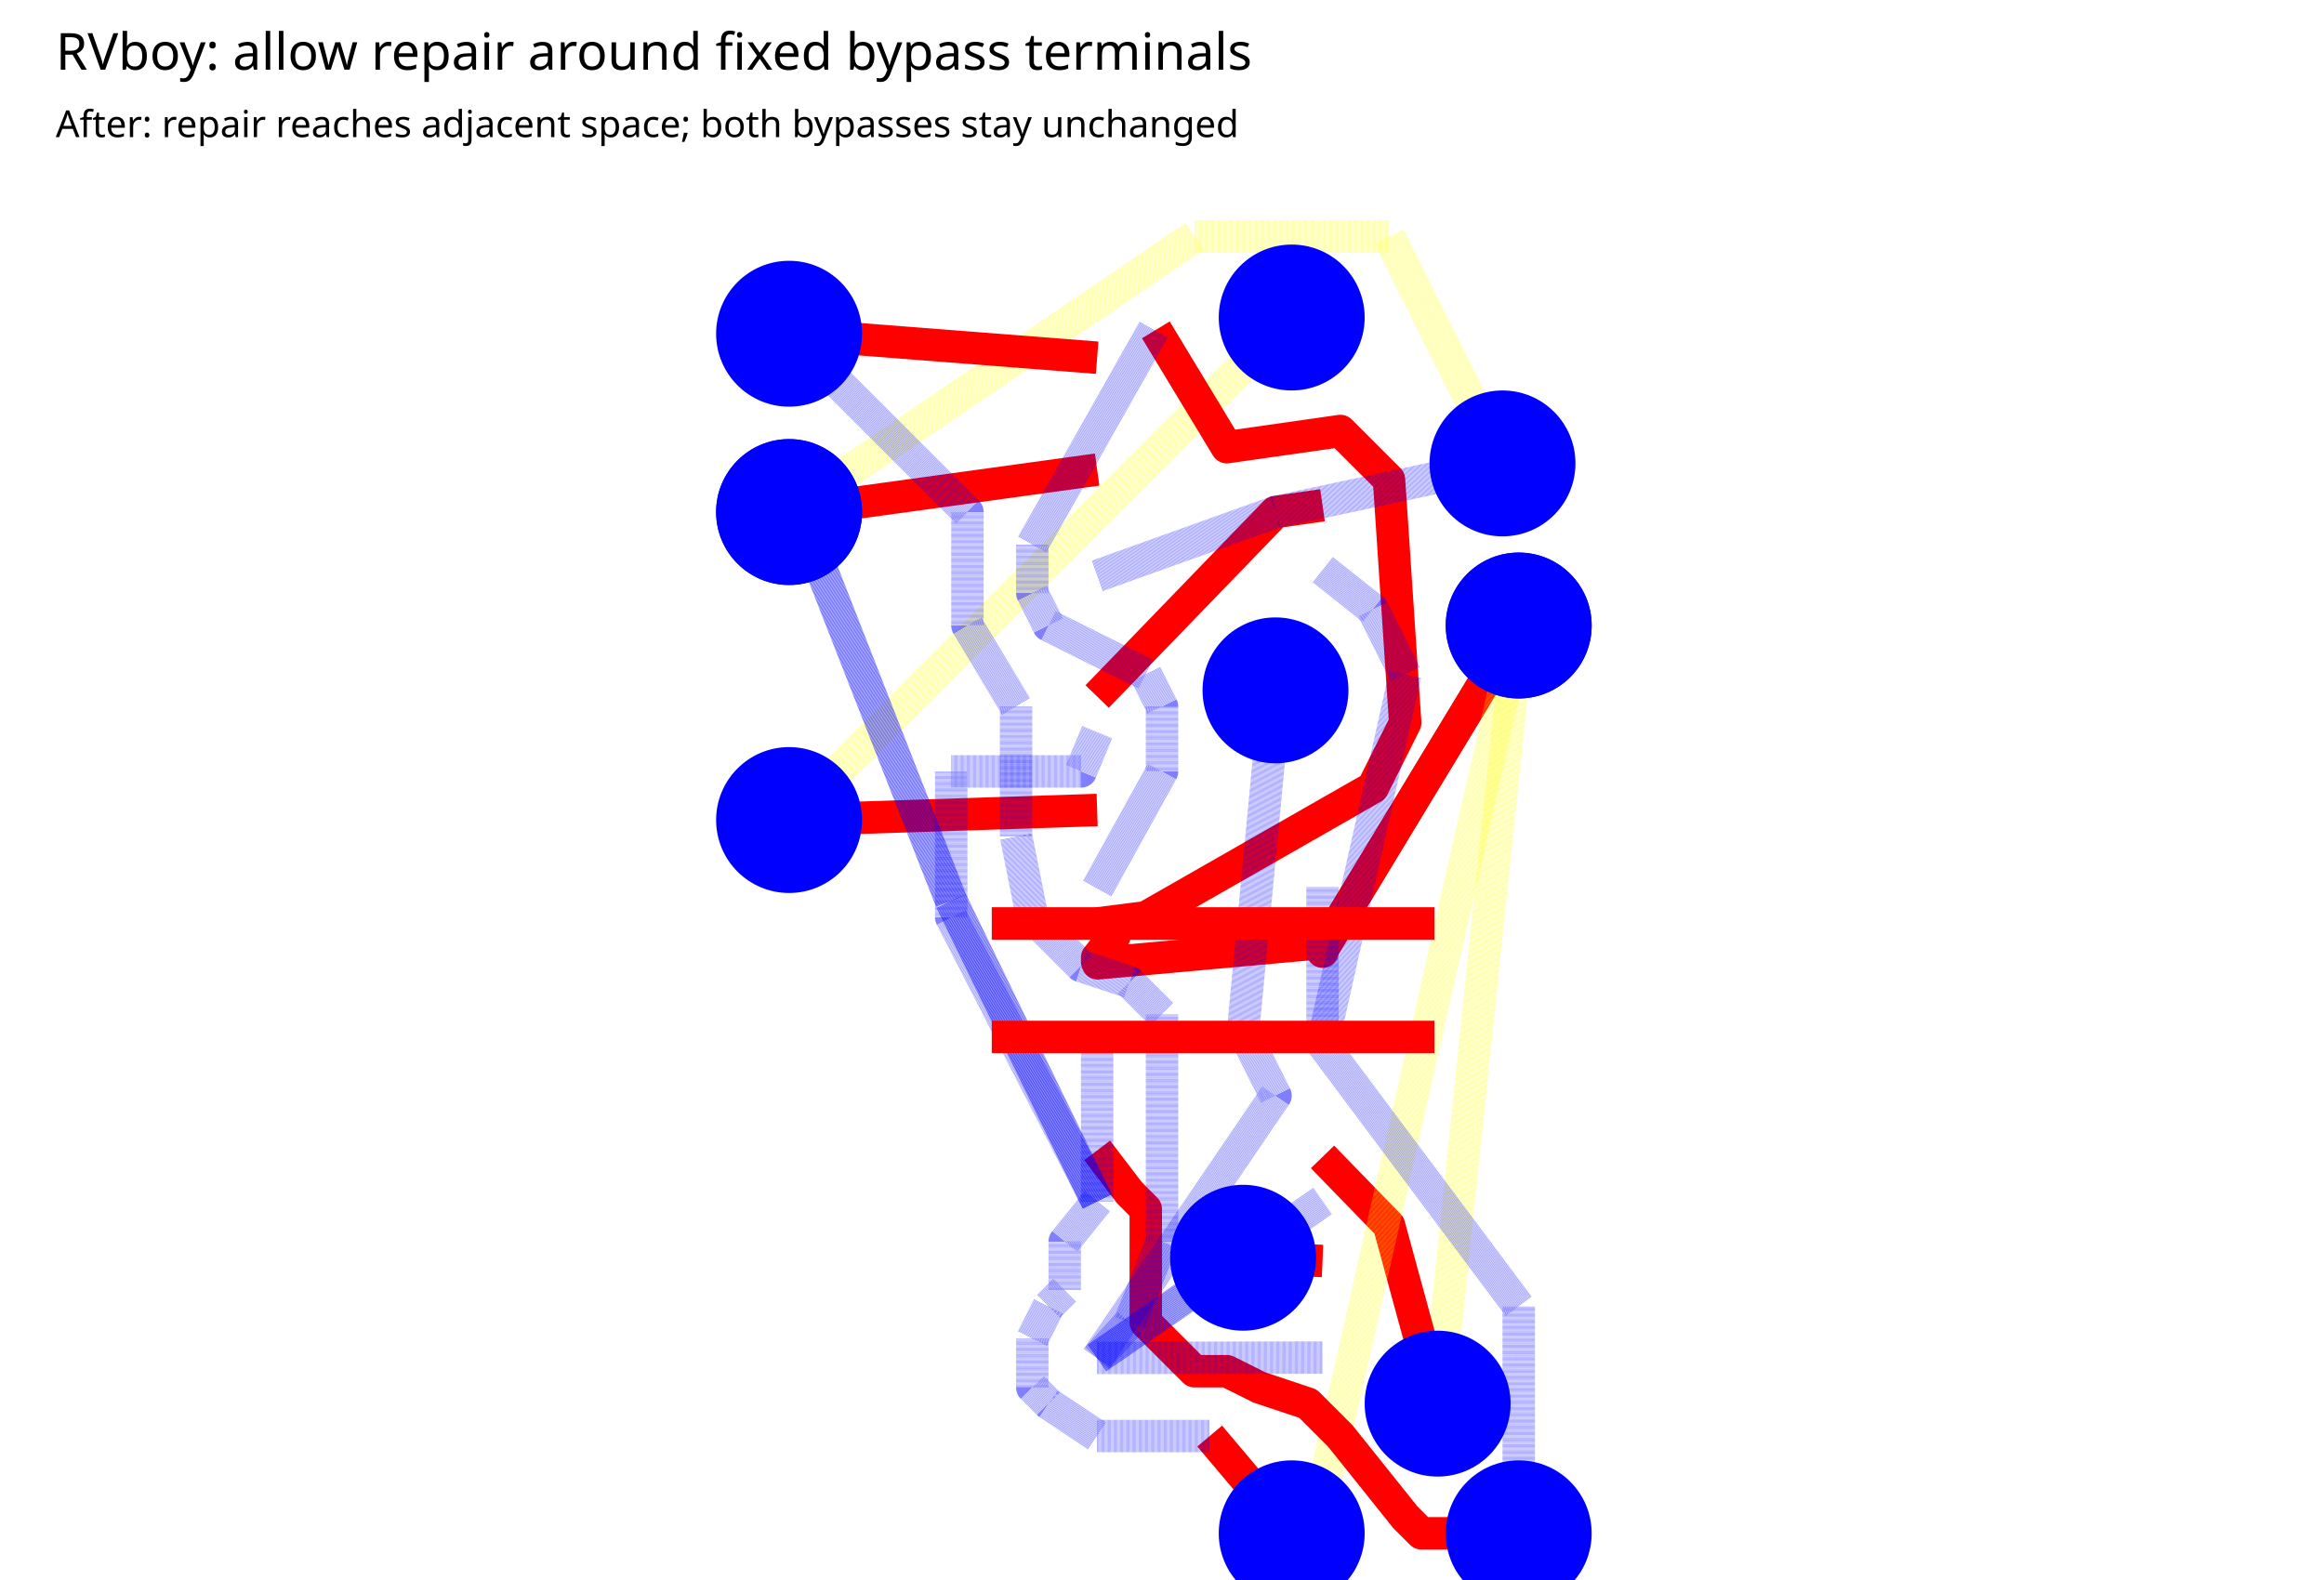
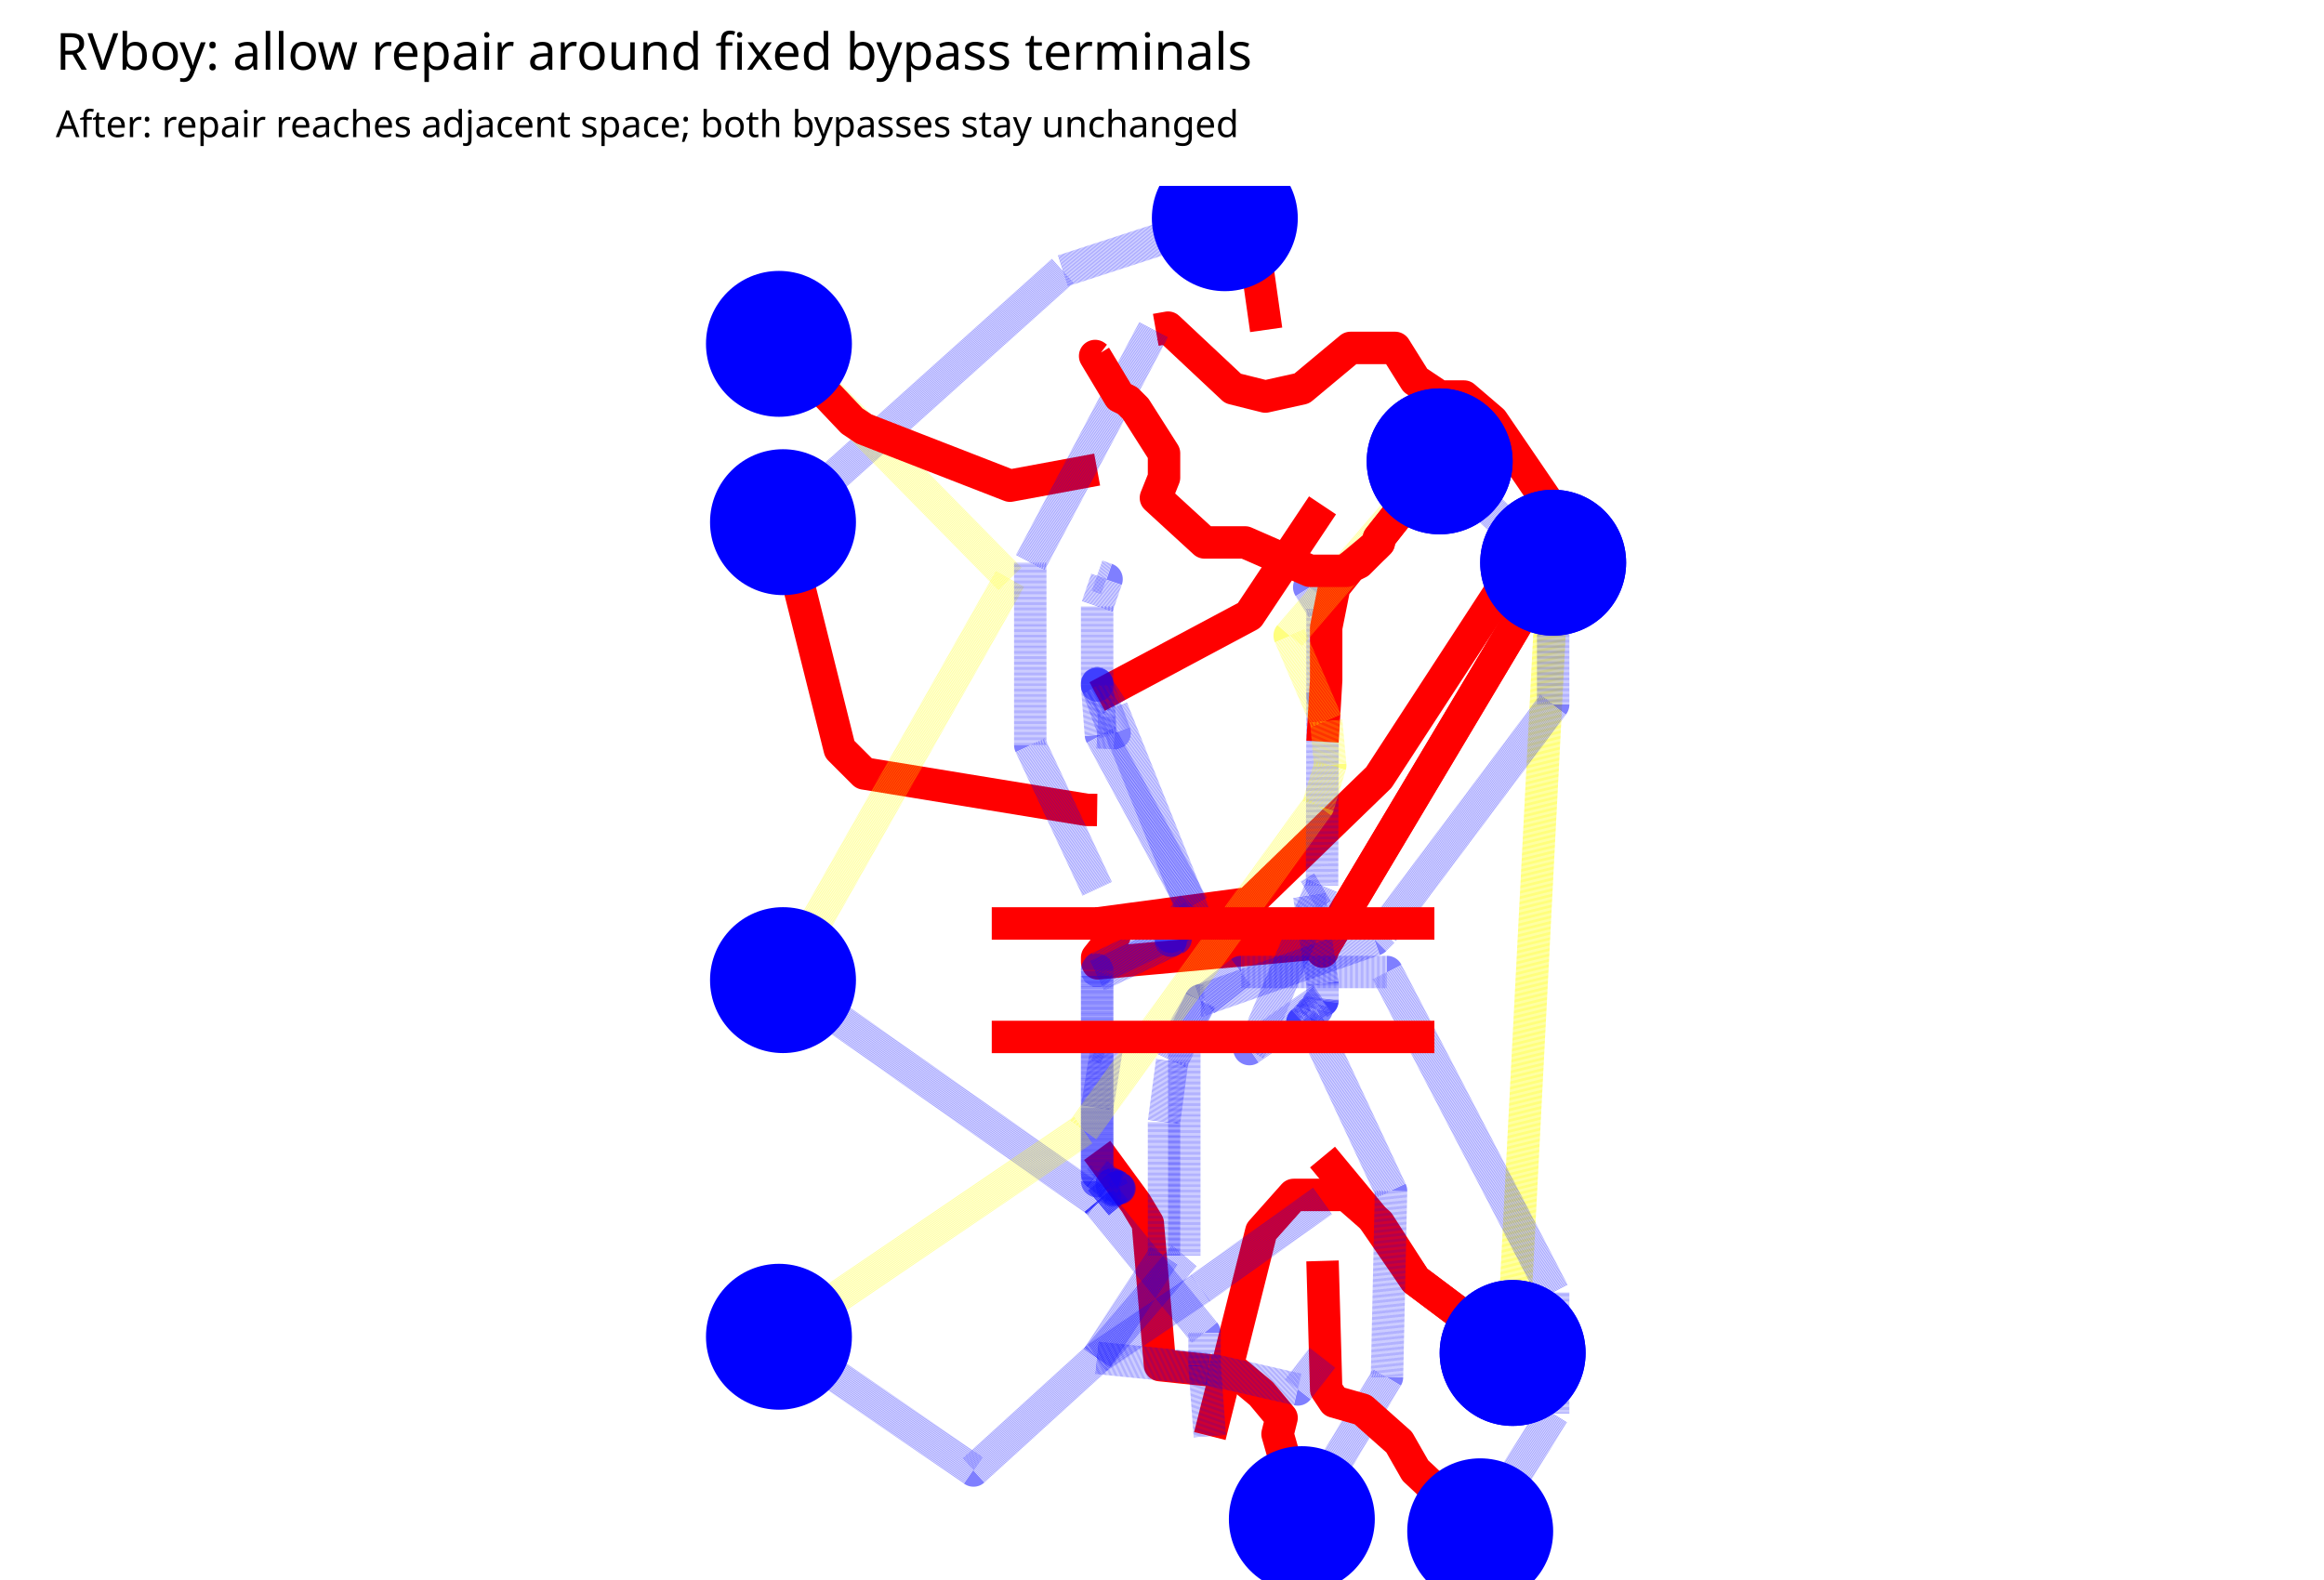
<svg xmlns="http://www.w3.org/2000/svg" width="1000" height="680" viewBox="0 0 1000 680">
  <rect width="100%" height="100%" fill="white" />
  <text x="24" y="30" font-family="sans-serif" font-size="22">RVboy: allow repair around fixed bypass terminals</text>
  <text x="24" y="59" font-family="sans-serif" font-size="16">After: repair reaches adjacent space; both bypasses stay unchanged</text>
-   <svg x="0" y="80" width="1000" height="600" viewBox="345.697 40 314.54 510.386" overflow="hidden">
+   <svg x="0" y="80" width="1000" height="600" viewBox="345.444 54.473 306.222 496.889" overflow="hidden">
    <rect width="100%" height="100%" fill="white" />
    <g>
-       <polyline data-points="6.846,14.356 6.925,14.394000000000002" data-type="line" data-label="" points="541.068,92.7 550.445,88.19" fill="none" stroke="red" stroke-linejoin="round" stroke-width="11.869" />
+       <polyline data-points="6.8462499999999995,14.356 6.81875,14.550250000000002 6.71875,14.70025" data-type="line" data-label="" points="535.678,105.78 532.5,83.333 520.944,66" fill="none" stroke="red" stroke-linejoin="round" stroke-width="11.556" />
    </g>
    <g>
-       <polyline data-points="6.925,14.394000000000002 5.375,12.844000000000001" data-type="line" data-label="" points="550.445,88.19 366.469,272.166" fill="none" stroke="rgba(255,255,0,0.5)" stroke-linejoin="round" stroke-width="11.869" stroke-dasharray="0.2 0.2" />
+       <polyline data-points="6.71875,14.70025 6.21875,14.53775 5.35625,13.76275" data-type="line" data-label="" points="520.944,66 463.167,84.778 363.5,174.333" fill="none" stroke="rgba(0,0,255,0.5)" stroke-linejoin="round" stroke-width="11.556" stroke-dasharray="0.2 0.2" />
    </g>
    <g>
-       <polyline data-points="5.375,12.844000000000001 6.325,12.875" data-type="line" data-label="" points="366.469,272.166 479.228,268.487" fill="none" stroke="red" stroke-linejoin="round" stroke-width="11.869" />
+       <polyline data-points="5.35625,13.76275 5.53125,13.062750000000001 5.60625,12.987750000000002 6.29375,12.875250000000001 6.30625,12.875250000000001 6.324999999999999,12.875" data-type="line" data-label="" points="363.5,174.333 383.722,255.222 392.389,263.889 471.833,276.889 473.278,276.889 475.444,276.918" fill="none" stroke="red" stroke-linejoin="round" stroke-width="11.556" />
    </g>
    <g>
-       <polyline data-points="6.506,14.356 6.725,13.994000000000002 7.074999999999999,14.044000000000002 7.225,13.894000000000002 7.2749999999999995,13.144000000000002 7.175,12.944000000000003 6.475,12.544000000000002 6.325,12.525" data-type="line" data-label="" points="500.712,92.7 526.706,135.668 568.249,129.733 586.053,147.537 591.988,236.558 580.119,260.297 497.033,307.774 479.228,310.03" fill="none" stroke="red" stroke-linejoin="round" stroke-width="11.869" />
+       <polyline data-points="6.505804175839602,14.356 6.54375,14.362750000000002 6.74375,14.175250000000002 6.84375,14.150250000000002 6.95625,14.175250000000002 7.10625,14.300250000000002 7.24375,14.300250000000002 7.30625,14.20025 7.38125,14.150250000000002 7.45625,14.150250000000002 7.543749999999999,14.07525 7.73125,13.800250000000002 7.19375,12.97525 6.79375,12.587750000000002 6.324999999999999,12.524999999999999" data-type="line" data-label="" points="496.337,105.78 500.722,105 523.833,126.667 535.389,129.556 548.389,126.667 565.722,112.222 581.611,112.222 588.833,123.778 597.5,129.556 606.167,129.556 616.278,138.222 637.944,170 575.833,265.333 529.611,310.111 475.444,317.362" fill="none" stroke="red" stroke-linejoin="round" stroke-width="11.556" />
    </g>
    <g>
-       <polyline data-points="7.02,12.445 7.625,13.444000000000003" data-type="line" data-label="" points="561.721,319.525 633.531,200.95" fill="none" stroke="red" stroke-linejoin="round" stroke-width="11.869" />
+       <polyline data-points="7.02,12.445166666666667 7.73125,13.63775" data-type="line" data-label="" points="555.756,326.587 637.944,188.778" fill="none" stroke="red" stroke-linejoin="round" stroke-width="11.556" />
    </g>
    <g>
-       <polyline data-points="7.625,13.444000000000003 7.375,11.044000000000002" data-type="line" data-label="" points="633.531,200.95 603.858,485.816" fill="none" stroke="rgba(255,255,0,0.5)" stroke-linejoin="round" stroke-width="11.869" stroke-dasharray="0.2 0.2" />
+       <polyline data-points="7.73125,13.63775 7.606249999999999,11.20025" data-type="line" data-label="" points="637.944,188.778 623.5,470.444" fill="none" stroke="rgba(255,255,0,0.5)" stroke-linejoin="round" stroke-width="11.556" stroke-dasharray="0.2 0.2" />
    </g>
    <g>
-       <polyline data-points="7.375,11.044000000000002 7.225,11.594000000000001 7.02,11.805" data-type="line" data-label="" points="603.858,485.816 586.053,420.534 561.721,395.49" fill="none" stroke="red" stroke-linejoin="round" stroke-width="11.869" />
+       <polyline data-points="7.606249999999999,11.20025 7.30625,11.42525 7.16875,11.625250000000001 7.02,11.8045" data-type="line" data-label="" points="623.5,470.444 588.833,444.444 572.944,421.333 555.756,400.62" fill="none" stroke="red" stroke-linejoin="round" stroke-width="11.556" />
    </g>
    <g>
-       <polyline data-points="7.02,12.445 7.02,12.438 7.02,12.455 7.02,12.444 7.02,12.441 7.02,12.438 7.02,12.443 7.0195383549687325,12.46485288014078 6.326766493367651,12.401980273686787 6.325,12.409 6.325,12.419 6.325,12.406 6.325,12.42 6.379,12.488 6.325,12.525" data-type="line" data-label="" points="561.721,319.525 561.721,320.356 561.721,318.338 561.721,319.644 561.721,320 561.721,320.356 561.721,319.763 561.666,317.169 479.438,324.631 479.228,323.798 479.228,322.611 479.228,324.154 479.228,322.493 485.638,314.421 479.228,310.03" fill="none" stroke="red" stroke-linejoin="round" stroke-width="11.869" />
+       <polyline data-points="7.02,12.445166666666667 7.02,12.438 7.02,12.455 7.02,12.444 7.02,12.441 7.02,12.438 7.02,12.443 7.019538366244464,12.464852754584857 6.326766499487344,12.401980205311773 6.325,12.409 6.325,12.419 6.325,12.406 6.325,12.42 6.379,12.488 6.324999999999999,12.524999999999999" data-type="line" data-label="" points="555.756,326.587 555.756,327.416 555.756,325.451 555.756,326.722 555.756,327.069 555.756,327.416 555.756,326.838 555.702,324.313 475.649,331.578 475.444,330.767 475.444,329.611 475.444,331.113 475.444,329.496 481.684,321.638 475.444,317.362" fill="none" stroke="red" stroke-linejoin="round" stroke-width="11.556" />
    </g>
    <g>
-       <polyline data-points="7.02,12.445 7.625,13.444000000000003" data-type="line" data-label="" points="561.721,319.525 633.531,200.95" fill="none" stroke="red" stroke-linejoin="round" stroke-width="11.869" />
+       <polyline data-points="7.02,12.445166666666667 7.73125,13.63775" data-type="line" data-label="" points="555.756,326.587 637.944,188.778" fill="none" stroke="red" stroke-linejoin="round" stroke-width="11.556" />
    </g>
    <g>
-       <polyline data-points="7.625,13.444000000000003 7.0249999999999995,10.794000000000002 6.925,10.644000000000002" data-type="line" data-label="" points="633.531,200.95 562.315,515.49 550.445,533.294" fill="none" stroke="rgba(255,255,0,0.5)" stroke-linejoin="round" stroke-width="11.869" stroke-dasharray="0.2 0.2" />
+       <polyline data-points="7.73125,13.63775 7.606249999999999,11.20025" data-type="line" data-label="" points="637.944,188.778 623.5,470.444" fill="none" stroke="rgba(255,255,0,0.5)" stroke-linejoin="round" stroke-width="11.556" stroke-dasharray="0.2 0.2" />
    </g>
    <g>
-       <polyline data-points="6.925,10.644000000000002 6.672,10.944" data-type="line" data-label="" points="550.445,533.294 520.415,497.685" fill="none" stroke="red" stroke-linejoin="round" stroke-width="11.869" />
+       <polyline data-points="7.606249999999999,11.20025 7.30625,11.42525 7.19375,11.60025 7.09375,11.687750000000001 6.93125,11.687750000000001 6.83125,11.57525 6.672499999999999,10.944" data-type="line" data-label="" points="623.5,470.444 588.833,444.444 575.833,424.222 564.278,414.111 545.5,414.111 533.944,427.111 515.6,500.056" fill="none" stroke="red" stroke-linejoin="round" stroke-width="11.556" />
    </g>
    <g>
-       <polyline data-points="6.325,13.225 6.875,13.794000000000002 7.02,13.815" data-type="line" data-label="" points="479.228,226.944 544.51,159.407 561.721,156.914" fill="none" stroke="red" stroke-linejoin="round" stroke-width="11.869" />
+       <polyline data-points="6.324999999999999,13.225 6.79375,13.47525 7.02,13.814666666666668" data-type="line" data-label="" points="475.444,236.473 529.611,207.556 555.756,168.334" fill="none" stroke="red" stroke-linejoin="round" stroke-width="11.556" />
    </g>
    <g>
-       <polyline data-points="7.02,12.153 7.2749999999999995,13.294000000000002 7.175,13.494000000000002 7.02,13.617" data-type="line" data-label="" points="561.721,354.184 591.988,218.754 580.119,195.015 561.721,180.415" fill="none" stroke="rgba(0,0,255,0.5)" stroke-linejoin="round" stroke-width="11.869" stroke-dasharray="0.2 0.2" />
+       <polyline data-points="7.02,12.152958333333332 7.02,12.163 6.958,12.221 6.969,12.226 6.975,12.239 6.987,12.25 7.001,12.26 7.006,12.277 7.019,12.286 7.019998999999999,12.294 6.794602078902786,12.137503443316216 6.826306244866649,12.18483940673689 7.018571835164172,12.641657555315058 7.02,13.223 7.02,13.238 7.02,13.226 7.02,13.238 7.02,13.226 7.02,13.238 7.02,13.225 7.019998999999999,13.226 7.019998999999999,13.496684628694386 6.979,13.562 7.02,13.617166666666666" data-type="line" data-label="" points="555.756,360.354 555.756,359.193 548.591,352.491 549.862,351.913 550.556,350.411 551.942,349.14 553.56,347.984 554.138,346.02 555.64,344.98 555.755,344.056 529.71,362.14 533.373,356.67 555.591,303.882 555.756,236.704 555.756,234.971 555.756,236.358 555.756,234.971 555.756,236.358 555.756,234.971 555.756,236.473 555.755,236.358 555.755,205.079 551.018,197.531 555.756,191.156" fill="none" stroke="rgba(0,0,255,0.5)" stroke-linejoin="round" stroke-width="11.556" stroke-dasharray="0.2 0.2" />
    </g>
    <g>
-       <polyline data-points="7.02,12.153 7.02,12.637" data-type="line" data-label="" points="561.721,354.184 561.721,296.736" fill="none" stroke="rgba(0,0,255,0.5)" stroke-linejoin="round" stroke-width="11.869" stroke-dasharray="0.2 0.2" />
+       <polyline data-points="7.02,12.152958333333332 7.02,12.163 6.958,12.221 6.966,12.228 6.98,12.235 6.987,12.252 7.002,12.26 7.006,12.276 7.02,12.287 7.02,12.339 6.979,12.612 7.02,12.636541666666666" data-type="line" data-label="" points="555.756,360.354 555.756,359.193 548.591,352.491 549.516,351.682 551.133,350.873 551.942,348.909 553.676,347.984 554.138,346.136 555.756,344.864 555.756,338.856 551.018,307.309 555.756,304.473" fill="none" stroke="rgba(0,0,255,0.5)" stroke-linejoin="round" stroke-width="11.556" stroke-dasharray="0.2 0.2" />
    </g>
    <g>
-       <polyline data-points="7.02,12.153 7.625,11.344000000000001 7.625,11.294000000000002 7.625,11.244000000000002 7.625,11.194 7.625,11.144000000000002 7.625,11.094000000000001 7.625,10.994000000000002 7.625,10.944 7.625,10.894000000000002 7.625,10.844000000000001 7.625,10.794000000000002 7.625,10.744000000000002 7.625,10.644000000000002" data-type="line" data-label="" points="561.721,354.184 633.531,450.208 633.531,456.142 633.531,462.077 633.531,468.012 633.531,473.947 633.531,479.881 633.531,491.751 633.531,497.685 633.531,503.62 633.531,509.555 633.531,515.49 633.531,521.424 633.531,533.294" fill="none" stroke="rgba(0,0,255,0.5)" stroke-linejoin="round" stroke-width="11.869" stroke-dasharray="0.2 0.2" />
+       <polyline data-points="7.02,12.152958333333332 7.23125,11.70025 7.21875,11.125250000000001 6.95625,10.687750000000001" data-type="line" data-label="" points="555.756,360.354 580.167,412.667 578.722,479.111 548.389,529.667" fill="none" stroke="rgba(0,0,255,0.5)" stroke-linejoin="round" stroke-width="11.556" stroke-dasharray="0.2 0.2" />
    </g>
    <g>
-       <polyline data-points="7.625,10.644000000000002 7.324999999999999,10.644000000000002 7.2749999999999995,10.694 7.074999999999999,10.944 7.0249999999999995,10.994000000000002 6.975,11.044000000000002 6.824999999999999,11.094000000000001 6.725,11.144000000000002 6.675,11.144000000000002 6.625,11.144000000000002 6.574999999999999,11.194 6.475,11.294000000000002 6.475,11.344000000000001 6.475,11.394000000000002 6.475,11.444 6.475,11.544000000000002 6.475,11.594000000000001 6.475,11.644000000000002 6.425,11.694 6.325,11.825" data-type="line" data-label="" points="633.531,533.294 597.923,533.294 591.988,527.359 568.249,497.685 562.315,491.751 556.38,485.816 538.576,479.881 526.706,473.947 520.772,473.947 514.837,473.947 508.902,468.012 497.033,456.142 497.033,450.208 497.033,444.273 497.033,438.338 497.033,426.469 497.033,420.534 497.033,414.599 491.098,408.665 479.228,393.116" fill="none" stroke="red" stroke-linejoin="round" stroke-width="11.869" />
+       <polyline data-points="6.95625,10.687750000000001 6.88125,10.95025 6.89375,11.000250000000001 6.83125,11.07525 6.75625,11.13775 6.51875,11.16275 6.48125,11.60025 6.44375,11.66275 6.324999999999999,11.825" data-type="line" data-label="" points="548.389,529.667 539.722,499.333 541.167,493.556 533.944,484.889 525.278,477.667 497.833,474.778 493.5,424.222 489.167,417 475.444,398.251" fill="none" stroke="red" stroke-linejoin="round" stroke-width="11.556" />
    </g>
    <g>
-       <polyline data-points="6.325,11.668 5.875,12.594000000000001 5.425,13.744000000000002 5.375,13.794000000000002" data-type="line" data-label="" points="479.228,411.751 425.816,301.84 372.404,165.341 366.469,159.407" fill="none" stroke="rgba(0,0,255,0.5)" stroke-linejoin="round" stroke-width="11.869" stroke-dasharray="0.2 0.2" />
+       <polyline data-points="6.324999999999999,11.667583333333333 5.35625,12.35025" data-type="line" data-label="" points="475.444,416.441 363.5,337.556" fill="none" stroke="rgba(0,0,255,0.5)" stroke-linejoin="round" stroke-width="11.556" stroke-dasharray="0.2 0.2" />
    </g>
    <g>
-       <polyline data-points="5.375,13.794000000000002 6.325,13.925" data-type="line" data-label="" points="366.469,159.407 479.228,143.858" fill="none" stroke="red" stroke-linejoin="round" stroke-width="11.869" />
+       <polyline data-points="5.35625,12.35025 6.05625,13.587750000000002 5.34375,14.312750000000001" data-type="line" data-label="" points="363.5,337.556 444.389,194.556 362.056,110.778" fill="none" stroke="rgba(255,255,0,0.5)" stroke-linejoin="round" stroke-width="11.556" stroke-dasharray="0.2 0.2" />
    </g>
    <g>
-       <polyline data-points="6.325,11.668 6.225,11.544000000000002 6.225,11.494000000000002 6.225,11.444 6.225,11.394000000000002 6.175,11.344000000000001 6.125,11.244000000000002 6.125,11.194 6.125,11.144000000000002 6.125,11.094000000000001 6.175,11.044000000000002 6.324999999999999,10.944 6.375,10.944 6.425,10.944 6.475,10.944 6.5249999999999995,10.944 6.672,10.944" data-type="line" data-label="" points="479.228,411.751 467.359,426.469 467.359,432.404 467.359,438.338 467.359,444.273 461.424,450.208 455.49,462.077 455.49,468.012 455.49,473.947 455.49,479.881 461.424,485.816 479.228,497.685 485.163,497.685 491.098,497.685 497.033,497.685 502.967,497.685 520.415,497.685" fill="none" stroke="rgba(0,0,255,0.5)" stroke-linejoin="round" stroke-width="11.869" stroke-dasharray="0.2 0.2" />
+       <polyline data-points="5.34375,14.312750000000001 5.56875,14.07525 5.60625,14.050250000000002 6.05625,13.875250000000001 6.324999999999999,13.925" data-type="line" data-label="" points="362.056,110.778 388.056,138.222 392.389,141.111 444.389,161.333 475.444,155.584" fill="none" stroke="red" stroke-linejoin="round" stroke-width="11.556" />
    </g>
    <g>
-       <polyline data-points="6.325,11.668 6.325,12.15" data-type="line" data-label="" points="479.228,411.751 479.228,354.54" fill="none" stroke="rgba(0,0,255,0.5)" stroke-linejoin="round" stroke-width="11.869" stroke-dasharray="0.2 0.2" />
+       <polyline data-points="6.324999999999999,11.667583333333333 6.65625,11.26275 6.65625,11.16275 6.672499999999999,10.944" data-type="line" data-label="" points="475.444,416.441 513.722,463.222 513.722,474.778 515.6,500.056" fill="none" stroke="rgba(0,0,255,0.5)" stroke-linejoin="round" stroke-width="11.556" stroke-dasharray="0.2 0.2" />
    </g>
    <g>
-       <polyline data-points="6.325,11.668 5.875,12.594000000000001 5.425,13.744000000000002 5.375,13.794000000000002" data-type="line" data-label="" points="479.228,411.751 425.816,301.84 372.404,165.341 366.469,159.407" fill="none" stroke="rgba(0,0,255,0.5)" stroke-linejoin="round" stroke-width="11.869" stroke-dasharray="0.2 0.2" />
+       <polyline data-points="6.324999999999999,11.667583333333333 6.329,11.663 6.386,11.711 6.39,11.707 6.374,11.719 6.394,11.708 6.376,11.719 6.369,11.718 6.382,11.706 6.376,11.71 6.367,11.709 6.359,11.707 6.36,11.722 6.356,11.727 6.344,11.716 6.342,11.731 6.337,11.74 6.325,11.73 6.325,11.748 6.325,11.957 6.354,12.138 6.324999999999999,12.149972222222223" data-type="line" data-label="" points="475.444,416.441 475.907,416.971 482.493,411.424 482.956,411.887 481.107,410.5 483.418,411.771 481.338,410.5 480.529,410.616 482.031,412.002 481.338,411.54 480.298,411.656 479.373,411.887 479.489,410.153 479.027,409.576 477.64,410.847 477.409,409.113 476.831,408.073 475.444,409.229 475.444,407.149 475.444,382.998 478.796,362.082 475.444,360.699" fill="none" stroke="rgba(0,0,255,0.5)" stroke-linejoin="round" stroke-width="11.556" stroke-dasharray="0.2 0.2" />
    </g>
    <g>
-       <polyline data-points="5.375,13.794000000000002 6.625,14.644000000000002 6.675,14.644000000000002 6.725,14.644000000000002 6.7749999999999995,14.644000000000002 6.824999999999999,14.644000000000002 6.875,14.644000000000002 6.975,14.644000000000002 7.0249999999999995,14.644000000000002 7.074999999999999,14.644000000000002 7.125,14.644000000000002 7.175,14.644000000000002 7.225,14.644000000000002 7.574999999999999,13.944000000000003" data-type="line" data-label="" points="366.469,159.407 514.837,58.516 520.772,58.516 526.706,58.516 532.641,58.516 538.576,58.516 544.51,58.516 556.38,58.516 562.315,58.516 568.249,58.516 574.184,58.516 580.119,58.516 586.053,58.516 627.596,141.602" fill="none" stroke="rgba(255,255,0,0.5)" stroke-linejoin="round" stroke-width="11.869" stroke-dasharray="0.2 0.2" />
+       <polyline data-points="6.324999999999999,11.667583333333333 6.329,11.663 6.385,11.711 6.39,11.707 6.376,11.721 6.377,11.72 6.377,11.706 6.374,11.72 6.375,11.72 6.388,11.709 6.382,11.716 6.378,11.705 6.391,11.713 6.389,11.714 6.381,11.717 6.39,11.712 6.37,11.721 6.391,11.709 6.369,11.721 6.325,11.753 6.325,12.364 6.567,12.478 6.555,12.485 6.555,12.486 6.552,12.489 6.553,12.496 6.552,12.481 6.556,12.494 6.552,12.482 6.554,12.494 6.552,12.484 6.552,12.497 6.552,12.489 6.553,12.495 6.552,12.487 6.553,12.497 6.552,12.488 6.553,12.496 6.552,12.494 6.551,12.495 6.554,12.499 6.55,12.498 6.554,12.499 6.55,12.497 6.556,12.498 6.55,12.495 6.554,12.498 6.55,12.497 6.553,12.497 6.55,12.497 6.554,12.499 6.551,12.497 6.619549780360484,12.580268973011588 6.336584441359113,13.106927687230277 6.325000999999999,13.256961715754287 6.325000999999999,13.26058176434348 6.325000999999999,13.259 6.325000999999999,13.26281100072976 6.325000999999999,13.264335160340341 6.325000999999999,13.263416989345487 6.325000999999999,13.264507526731922 6.325000999999999,13.263416989345487 6.325000999999999,13.26500501365908 6.325000999999999,13.263416989345487 6.325000999999999,13.265716396778878 6.325000999999999,13.264 6.325000999999999,13.26588799780803 6.325000999999999,13.264 6.325000999999999,13.26595585439 6.325000999999999,13.263 6.325000999999999,13.265982594904607 6.325000999999999,13.263 6.325000999999999,13.265993125237614 6.325000999999999,13.264 6.325000999999999,13.262 6.325000999999999,13.498781938638874 6.325000999999999,13.501278877188216 6.325000999999999,13.502 6.354,13.587 6.324999999999999,13.597138888888889" data-type="line" data-label="" points="475.444,416.441 475.907,416.971 482.378,411.424 482.956,411.887 481.338,410.269 481.453,410.384 481.453,412.002 481.107,410.384 481.222,410.384 482.724,411.656 482.031,410.847 481.569,412.118 483.071,411.193 482.84,411.078 481.916,410.731 482.956,411.309 480.644,410.269 483.071,411.656 480.529,410.269 475.444,406.571 475.444,335.967 503.409,322.793 502.022,321.984 502.022,321.869 501.676,321.522 501.791,320.713 501.676,322.447 502.138,320.944 501.676,322.331 501.907,320.944 501.676,322.1 501.676,320.598 501.676,321.522 501.791,320.829 501.676,321.753 501.791,320.598 501.676,321.638 501.791,320.713 501.676,320.944 501.56,320.829 501.907,320.367 501.444,320.482 501.907,320.367 501.444,320.598 502.138,320.482 501.444,320.829 501.907,320.482 501.444,320.598 501.791,320.598 501.444,320.598 501.907,320.367 501.56,320.598 509.481,310.976 476.783,250.117 475.445,232.78 475.445,232.362 475.445,232.544 475.445,232.104 475.445,231.928 475.445,232.034 475.445,231.908 475.445,232.034 475.445,231.851 475.445,232.034 475.445,231.768 475.445,231.967 475.445,231.748 475.445,231.967 475.445,231.741 475.445,232.082 475.445,231.738 475.445,232.082 475.445,231.736 475.445,231.967 475.445,232.198 475.445,204.836 475.445,204.548 475.445,204.464 478.796,194.642 475.444,193.471" fill="none" stroke="rgba(0,0,255,0.5)" stroke-linejoin="round" stroke-width="11.556" stroke-dasharray="0.2 0.2" />
    </g>
    <g>
-       <polyline data-points="7.574999999999999,13.944000000000003 6.875,13.794000000000002 6.325,13.597" data-type="line" data-label="" points="627.596,141.602 544.51,159.407 479.228,182.789" fill="none" stroke="rgba(0,0,255,0.5)" stroke-linejoin="round" stroke-width="11.869" stroke-dasharray="0.2 0.2" />
+       <polyline data-points="6.324999999999999,11.667583333333333 6.329,11.663 6.389,11.712 6.395,11.71 6.387,11.709 6.375,11.701 6.367,11.717 6.358,11.724 6.349,11.733 6.325,11.753 6.325,12.382 6.325,12.379 6.329249433018138,12.387851336002761 6.56449369846772,12.49963184173852 6.555,12.485 6.553,12.484 6.554,12.494 6.555,12.489 6.55,12.494 6.554,12.499 6.552,12.472 6.553,12.496 6.558,12.496 6.55,12.497 6.624972477561139,12.550433182155091 6.370724259224093,13.18756626217251 6.325,13.259 6.325,13.264 6.325000999999999,13.259 6.379,13.112 6.324999999999999,13.11475" data-type="line" data-label="" points="475.444,416.441 475.907,416.971 482.84,411.309 483.533,411.54 482.609,411.656 481.222,412.58 480.298,410.731 479.258,409.922 478.218,408.882 475.444,406.571 475.444,333.887 475.444,334.233 475.935,333.211 503.119,320.294 502.022,321.984 501.791,322.1 501.907,320.944 502.022,321.522 501.444,320.944 501.907,320.367 501.676,323.487 501.791,320.713 502.369,320.713 501.444,320.598 510.108,314.423 480.728,240.799 475.444,232.544 475.444,231.967 475.445,232.544 481.684,249.531 475.444,249.213" fill="none" stroke="rgba(0,0,255,0.5)" stroke-linejoin="round" stroke-width="11.556" stroke-dasharray="0.2 0.2" />
    </g>
    <g>
-       <polyline data-points="6.325,11.668 5.875,12.544000000000002 5.875,12.994000000000002 5.925,12.994000000000002 5.975,12.994000000000002 6.0249999999999995,12.994000000000002 6.125,12.994000000000002 6.175,12.994000000000002 6.225,12.994000000000002 6.2749999999999995,12.994000000000002 6.325,13.115" data-type="line" data-label="" points="479.228,411.751 425.816,307.774 425.816,254.362 431.751,254.362 437.685,254.362 443.62,254.362 455.49,254.362 461.424,254.362 467.359,254.362 473.294,254.362 479.228,240" fill="none" stroke="rgba(0,0,255,0.5)" stroke-linejoin="round" stroke-width="11.869" stroke-dasharray="0.2 0.2" />
+       <polyline data-points="6.498749999999999,14.356 6.11875,13.63775 6.11875,13.07525 6.324999999999999,12.632361111111111" data-type="line" data-label="" points="495.522,105.78 451.611,188.778 451.611,253.778 475.444,304.956" fill="none" stroke="rgba(0,0,255,0.5)" stroke-linejoin="round" stroke-width="11.556" stroke-dasharray="0.2 0.2" />
    </g>
    <g>
-       <polyline data-points="6.499,14.356 6.125,13.694000000000003 6.125,13.544000000000002 6.175,13.444000000000003 6.475,13.294000000000002 6.5249999999999995,13.194000000000003 6.5249999999999995,13.144000000000002 6.5249999999999995,13.094000000000001 6.5249999999999995,12.994000000000002 6.325,12.632" data-type="line" data-label="" points="499.881,92.7 455.49,171.276 455.49,189.08 461.424,200.95 497.033,218.754 502.967,230.623 502.967,236.558 502.967,242.493 502.967,254.362 479.228,297.329" fill="none" stroke="rgba(0,0,255,0.5)" stroke-linejoin="round" stroke-width="11.869" stroke-dasharray="0.2 0.2" />
+       <polyline data-points="6.324999999999999,11.185194444444445 6.59375,11.500250000000001 6.59375,11.91275 6.59375,12.20025 6.64375,12.28775 7.18125,12.47525 7.20625,12.500250000000001 7.73125,13.20025 7.73125,13.212750000000002 7.73125,13.587750000000002 7.69375,13.650250000000002 7.38125,13.95025" data-type="line" data-label="" points="475.444,472.184 506.5,435.778 506.5,388.111 506.5,354.889 512.278,344.778 574.389,323.111 577.278,320.222 637.944,239.333 637.944,237.889 637.944,194.556 633.611,187.333 597.5,152.667" fill="none" stroke="rgba(0,0,255,0.5)" stroke-linejoin="round" stroke-width="11.556" stroke-dasharray="0.2 0.2" />
    </g>
    <g>
-       <polyline data-points="6.325,11.185 6.875,11.994000000000002 6.7749999999999995,12.194000000000003 6.875,13.244000000000002" data-type="line" data-label="" points="479.228,469.08 544.51,373.056 532.641,349.318 544.51,224.688" fill="none" stroke="rgba(0,0,255,0.5)" stroke-linejoin="round" stroke-width="11.869" stroke-dasharray="0.2 0.2" />
+       <polyline data-points="7.38125,13.95025 7.19375,13.712750000000002 7.19375,13.70025 7.13125,13.63775 7.10625,13.625250000000001 7.05625,13.562750000000001 7.03125,13.437750000000001 7.03125,13.275250000000002 7.02,13.085833333333333" data-type="line" data-label="" points="597.5,152.667 575.833,180.111 575.833,181.556 568.611,188.778 565.722,190.222 559.944,197.444 557.056,211.889 557.056,230.667 555.756,252.555" fill="none" stroke="red" stroke-linejoin="round" stroke-width="11.556" />
    </g>
    <g>
-       <polyline data-points="6.875,13.244000000000002 7.02,13.086" data-type="line" data-label="" points="544.51,224.688 561.721,243.442" fill="none" stroke="red" stroke-linejoin="round" stroke-width="11.869" />
+       <polyline data-points="6.324999999999999,11.185194444444445 6.53125,11.500250000000001 6.53125,11.91275 6.55625,12.10025 6.64375,12.28775 6.65625,12.28775 6.76875,12.375250000000001 7.20625,12.375250000000001 7.21875,12.375250000000001 7.73125,11.38775 7.73125,11.01275 7.50625,10.650250000000002" data-type="line" data-label="" points="475.444,472.184 499.278,435.778 499.278,388.111 502.167,366.444 512.278,344.778 513.722,344.778 526.722,334.667 577.278,334.667 578.722,334.667 637.944,448.778 637.944,492.111 611.944,534" fill="none" stroke="rgba(0,0,255,0.5)" stroke-linejoin="round" stroke-width="11.556" stroke-dasharray="0.2 0.2" />
    </g>
    <g>
-       <polyline data-points="6.325,11.185 6.7749999999999995,11.494000000000002" data-type="line" data-label="" points="479.228,469.08 532.641,432.404" fill="none" stroke="rgba(0,0,255,0.5)" stroke-linejoin="round" stroke-width="11.869" stroke-dasharray="0.2 0.2" />
+       <polyline data-points="7.50625,10.650250000000002 7.30625,10.837750000000002 7.25625,10.92525 7.14375,11.025250000000002 7.05625,11.05025 7.03125,11.087750000000002 7.02,11.484166666666667" data-type="line" data-label="" points="611.944,534 588.833,512.333 583.056,502.222 570.056,490.667 559.944,487.778 557.056,483.444 555.756,437.636" fill="none" stroke="red" stroke-linejoin="round" stroke-width="11.556" />
    </g>
    <g>
-       <polyline data-points="6.7749999999999995,11.494000000000002 7.02,11.484" data-type="line" data-label="" points="532.641,432.404 561.721,433.591" fill="none" stroke="red" stroke-linejoin="round" stroke-width="11.869" />
+       <polyline data-points="6.324999999999999,11.185194444444445 5.94375,10.837750000000002 5.34375,11.250250000000001" data-type="line" data-label="" points="475.444,472.184 431.389,512.333 362.056,464.667" fill="none" stroke="rgba(0,0,255,0.5)" stroke-linejoin="round" stroke-width="11.556" stroke-dasharray="0.2 0.2" />
    </g>
    <g>
-       <polyline data-points="6.325,11.185 6.425,11.294000000000002 6.5249999999999995,11.544000000000002 6.5249999999999995,12.244000000000002 6.425,12.344000000000001 6.2749999999999995,12.394000000000002 6.125,12.544000000000002 6.074999999999999,12.794000000000002 6.074999999999999,12.844000000000001 6.074999999999999,12.894000000000002 6.074999999999999,12.944000000000003 6.074999999999999,13.044000000000002 6.074999999999999,13.094000000000001 6.074999999999999,13.144000000000002 6.074999999999999,13.194000000000003 5.925,13.444000000000003 5.925,13.794000000000002 5.375,14.344000000000001" data-type="line" data-label="" points="479.228,469.08 491.098,456.142 502.967,426.469 502.967,343.383 491.098,331.513 473.294,325.579 455.49,307.774 449.555,278.101 449.555,272.166 449.555,266.231 449.555,260.297 449.555,248.427 449.555,242.493 449.555,236.558 449.555,230.623 431.751,200.95 431.751,159.407 366.469,94.125" fill="none" stroke="rgba(0,0,255,0.5)" stroke-linejoin="round" stroke-width="11.869" stroke-dasharray="0.2 0.2" />
+       <polyline data-points="5.34375,11.250250000000001 6.28125,11.88775 7.00625,12.88775 7.04375,13.01275 7.03125,13.150250000000002 6.91875,13.41275 7.38125,13.95025" data-type="line" data-label="" points="362.056,464.667 470.389,391 554.167,275.444 558.5,261 557.056,245.111 544.056,214.778 597.5,152.667" fill="none" stroke="rgba(255,255,0,0.5)" stroke-linejoin="round" stroke-width="11.556" stroke-dasharray="0.2 0.2" />
    </g>
    <g>
-       <polyline data-points="5.375,14.344000000000001 6.325,14.27" data-type="line" data-label="" points="366.469,94.125 479.228,102.908" fill="none" stroke="red" stroke-linejoin="round" stroke-width="11.869" />
+       <polyline data-points="7.38125,13.95025 7.19375,13.712750000000002 7.19375,13.70025 7.18125,13.687750000000001 7.10625,13.625250000000001 7.09375,13.612750000000002 6.98125,13.612750000000002 6.78125,13.70025 6.65625,13.70025 6.50625,13.837750000000002 6.53125,13.900250000000002 6.53125,13.97525 6.44375,14.112750000000002 6.41875,14.13775 6.39375,14.150250000000002 6.31875,14.275250000000002 6.324999999999999,14.270499999999998" data-type="line" data-label="" points="597.5,152.667 575.833,180.111 575.833,181.556 574.389,183 565.722,190.222 564.278,191.667 551.278,191.667 528.167,181.556 513.722,181.556 496.389,165.667 499.278,158.444 499.278,149.778 489.167,133.889 486.278,131 483.389,129.556 474.722,115.111 475.444,115.66" fill="none" stroke="red" stroke-linejoin="round" stroke-width="11.556" />
    </g>
    <g>
-       <polyline data-points="6.325,11.185 7.02,11.669" data-type="line" data-label="" points="479.228,469.08 561.721,411.632" fill="none" stroke="rgba(0,0,255,0.5)" stroke-linejoin="round" stroke-width="11.869" stroke-dasharray="0.2 0.2" />
+       <polyline data-points="6.324999999999999,11.185194444444445 6.64375,11.400250000000002 7.02,11.669375" data-type="line" data-label="" points="475.444,472.184 512.278,447.333 555.756,416.234" fill="none" stroke="rgba(0,0,255,0.5)" stroke-linejoin="round" stroke-width="11.556" stroke-dasharray="0.2 0.2" />
    </g>
    <g>
-       <polyline data-points="6.325,11.185 7.02,11.186" data-type="line" data-label="" points="479.228,469.08 561.721,468.961" fill="none" stroke="rgba(0,0,255,0.5)" stroke-linejoin="round" stroke-width="11.869" stroke-dasharray="0.2 0.2" />
+       <polyline data-points="6.324999999999999,11.185194444444445 6.66875,11.150250000000002 6.94375,11.087750000000002 7.02,11.185791666666667" data-type="line" data-label="" points="475.444,472.184 515.167,476.222 546.944,483.444 555.756,472.115" fill="none" stroke="rgba(0,0,255,0.5)" stroke-linejoin="round" stroke-width="11.556" stroke-dasharray="0.2 0.2" />
    </g>
    <g>
-       <polyline data-points="6,12.524999999999999 7.364999999999999,12.524999999999999" data-type="line" data-label="" points="440.653,310.03 602.671,310.03" fill="none" stroke="red" stroke-linejoin="round" stroke-width="11.869" />
+       <polyline data-points="6,12.524999999999999 7.364999999999999,12.524999999999999" data-type="line" data-label="" points="437.889,317.362 595.622,317.362" fill="none" stroke="red" stroke-linejoin="round" stroke-width="11.556" />
    </g>
    <g>
-       <polyline data-points="6,12.175 7.364999999999999,12.175" data-type="line" data-label="" points="440.653,351.573 602.671,351.573" fill="none" stroke="red" stroke-linejoin="round" stroke-width="11.869" />
+       <polyline data-points="6,12.175 7.364999999999999,12.175" data-type="line" data-label="" points="437.889,357.807 595.622,357.807" fill="none" stroke="red" stroke-linejoin="round" stroke-width="11.556" />
    </g>
    <g>
-       <rect data-type="rect" data-label="rvboy-viewport" data-x="6.525" data-y="12.65" x="345.697" y="40" width="314.54" height="510.386" fill="none" stroke="none" stroke-width="0.008" />
+       <rect data-type="rect" data-label="rvboy-viewport" data-x="6.525" data-y="12.65" x="345.444" y="54.473" width="306.222" height="496.889" fill="none" stroke="none" stroke-width="0.009" />
    </g>
-     <circle data-type="circle" data-label="" data-x="6.925" data-y="14.394000000000002" cx="550.445" cy="88.19" r="26.706" fill="blue" stroke="none" stroke-width="0.008" />
-     <circle data-type="circle" data-label="" data-x="5.375" data-y="12.844000000000001" cx="366.469" cy="272.166" r="26.706" fill="blue" stroke="none" stroke-width="0.008" />
-     <circle data-type="circle" data-label="" data-x="7.625" data-y="13.444000000000003" cx="633.531" cy="200.95" r="26.706" fill="blue" stroke="none" stroke-width="0.008" />
-     <circle data-type="circle" data-label="" data-x="7.375" data-y="11.044000000000002" cx="603.858" cy="485.816" r="26.706" fill="blue" stroke="none" stroke-width="0.008" />
-     <circle data-type="circle" data-label="" data-x="7.625" data-y="13.444000000000003" cx="633.531" cy="200.95" r="26.706" fill="blue" stroke="none" stroke-width="0.008" />
-     <circle data-type="circle" data-label="" data-x="6.925" data-y="10.644000000000002" cx="550.445" cy="533.294" r="26.706" fill="blue" stroke="none" stroke-width="0.008" />
-     <circle data-type="circle" data-label="" data-x="7.625" data-y="10.644000000000002" cx="633.531" cy="533.294" r="26.706" fill="blue" stroke="none" stroke-width="0.008" />
-     <circle data-type="circle" data-label="" data-x="5.375" data-y="13.794000000000002" cx="366.469" cy="159.407" r="26.706" fill="blue" stroke="none" stroke-width="0.008" />
-     <circle data-type="circle" data-label="" data-x="5.375" data-y="13.794000000000002" cx="366.469" cy="159.407" r="26.706" fill="blue" stroke="none" stroke-width="0.008" />
-     <circle data-type="circle" data-label="" data-x="7.574999999999999" data-y="13.944000000000003" cx="627.596" cy="141.602" r="26.706" fill="blue" stroke="none" stroke-width="0.008" />
-     <circle data-type="circle" data-label="" data-x="6.875" data-y="13.244000000000002" cx="544.51" cy="224.688" r="26.706" fill="blue" stroke="none" stroke-width="0.008" />
-     <circle data-type="circle" data-label="" data-x="6.7749999999999995" data-y="11.494000000000002" cx="532.641" cy="432.404" r="26.706" fill="blue" stroke="none" stroke-width="0.008" />
-     <circle data-type="circle" data-label="" data-x="5.375" data-y="14.344000000000001" cx="366.469" cy="94.125" r="26.706" fill="blue" stroke="none" stroke-width="0.008" />
+     <circle data-type="circle" data-label="" data-x="6.71875" data-y="14.70025" cx="520.944" cy="66" r="26" fill="blue" stroke="none" stroke-width="0.009" />
+     <circle data-type="circle" data-label="" data-x="5.35625" data-y="13.76275" cx="363.5" cy="174.333" r="26" fill="blue" stroke="none" stroke-width="0.009" />
+     <circle data-type="circle" data-label="" data-x="7.73125" data-y="13.63775" cx="637.944" cy="188.778" r="26" fill="blue" stroke="none" stroke-width="0.009" />
+     <circle data-type="circle" data-label="" data-x="7.606249999999999" data-y="11.20025" cx="623.5" cy="470.444" r="26" fill="blue" stroke="none" stroke-width="0.009" />
+     <circle data-type="circle" data-label="" data-x="7.73125" data-y="13.63775" cx="637.944" cy="188.778" r="26" fill="blue" stroke="none" stroke-width="0.009" />
+     <circle data-type="circle" data-label="" data-x="7.606249999999999" data-y="11.20025" cx="623.5" cy="470.444" r="26" fill="blue" stroke="none" stroke-width="0.009" />
+     <circle data-type="circle" data-label="" data-x="6.95625" data-y="10.687750000000001" cx="548.389" cy="529.667" r="26" fill="blue" stroke="none" stroke-width="0.009" />
+     <circle data-type="circle" data-label="" data-x="5.35625" data-y="12.35025" cx="363.5" cy="337.556" r="26" fill="blue" stroke="none" stroke-width="0.009" />
+     <circle data-type="circle" data-label="" data-x="5.34375" data-y="14.312750000000001" cx="362.056" cy="110.778" r="26" fill="blue" stroke="none" stroke-width="0.009" />
+     <circle data-type="circle" data-label="" data-x="7.38125" data-y="13.95025" cx="597.5" cy="152.667" r="26" fill="blue" stroke="none" stroke-width="0.009" />
+     <circle data-type="circle" data-label="" data-x="7.50625" data-y="10.650250000000002" cx="611.944" cy="534" r="26" fill="blue" stroke="none" stroke-width="0.009" />
+     <circle data-type="circle" data-label="" data-x="5.34375" data-y="11.250250000000001" cx="362.056" cy="464.667" r="26" fill="blue" stroke="none" stroke-width="0.009" />
+     <circle data-type="circle" data-label="" data-x="7.38125" data-y="13.95025" cx="597.5" cy="152.667" r="26" fill="blue" stroke="none" stroke-width="0.009" />
    <g id="crosshair" style="display: none">
      <line id="crosshair-h" y1="0" y2="600" stroke="#666" stroke-width="0.5" />
      <line id="crosshair-v" x1="0" x2="1000" stroke="#666" stroke-width="0.5" />
      <text id="coordinates" font-family="monospace" font-size="12" fill="#666" />
    </g>
  </svg>
</svg>
